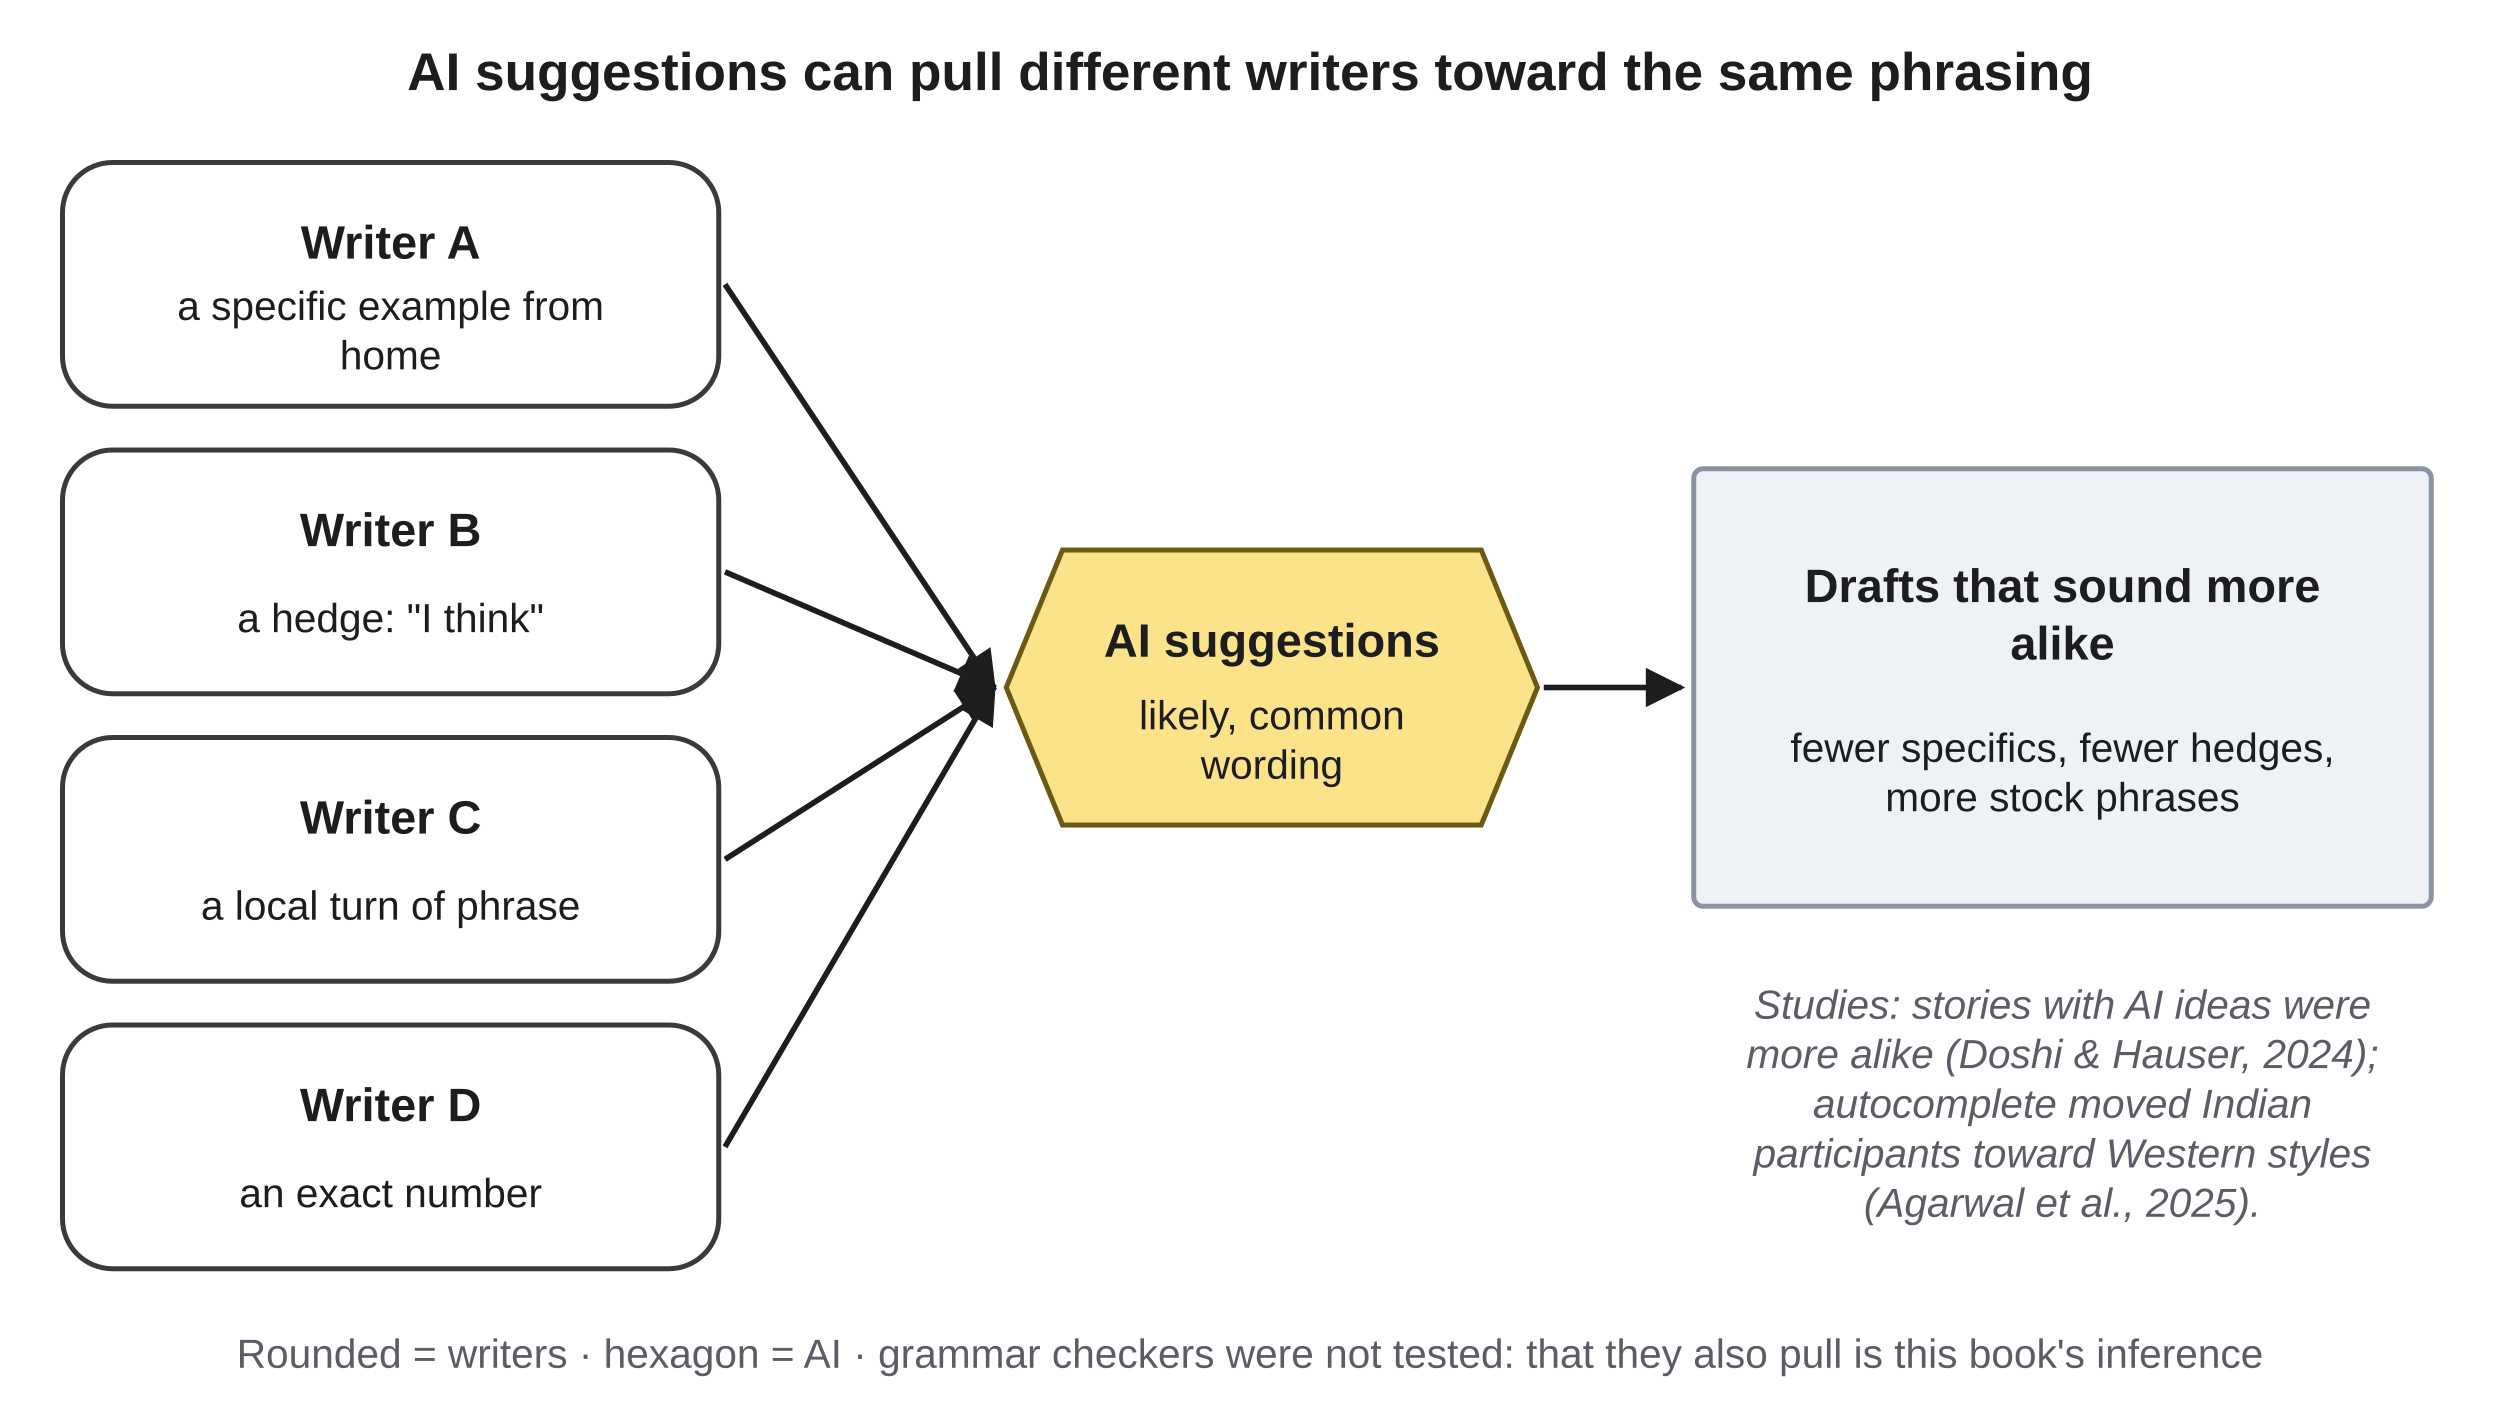
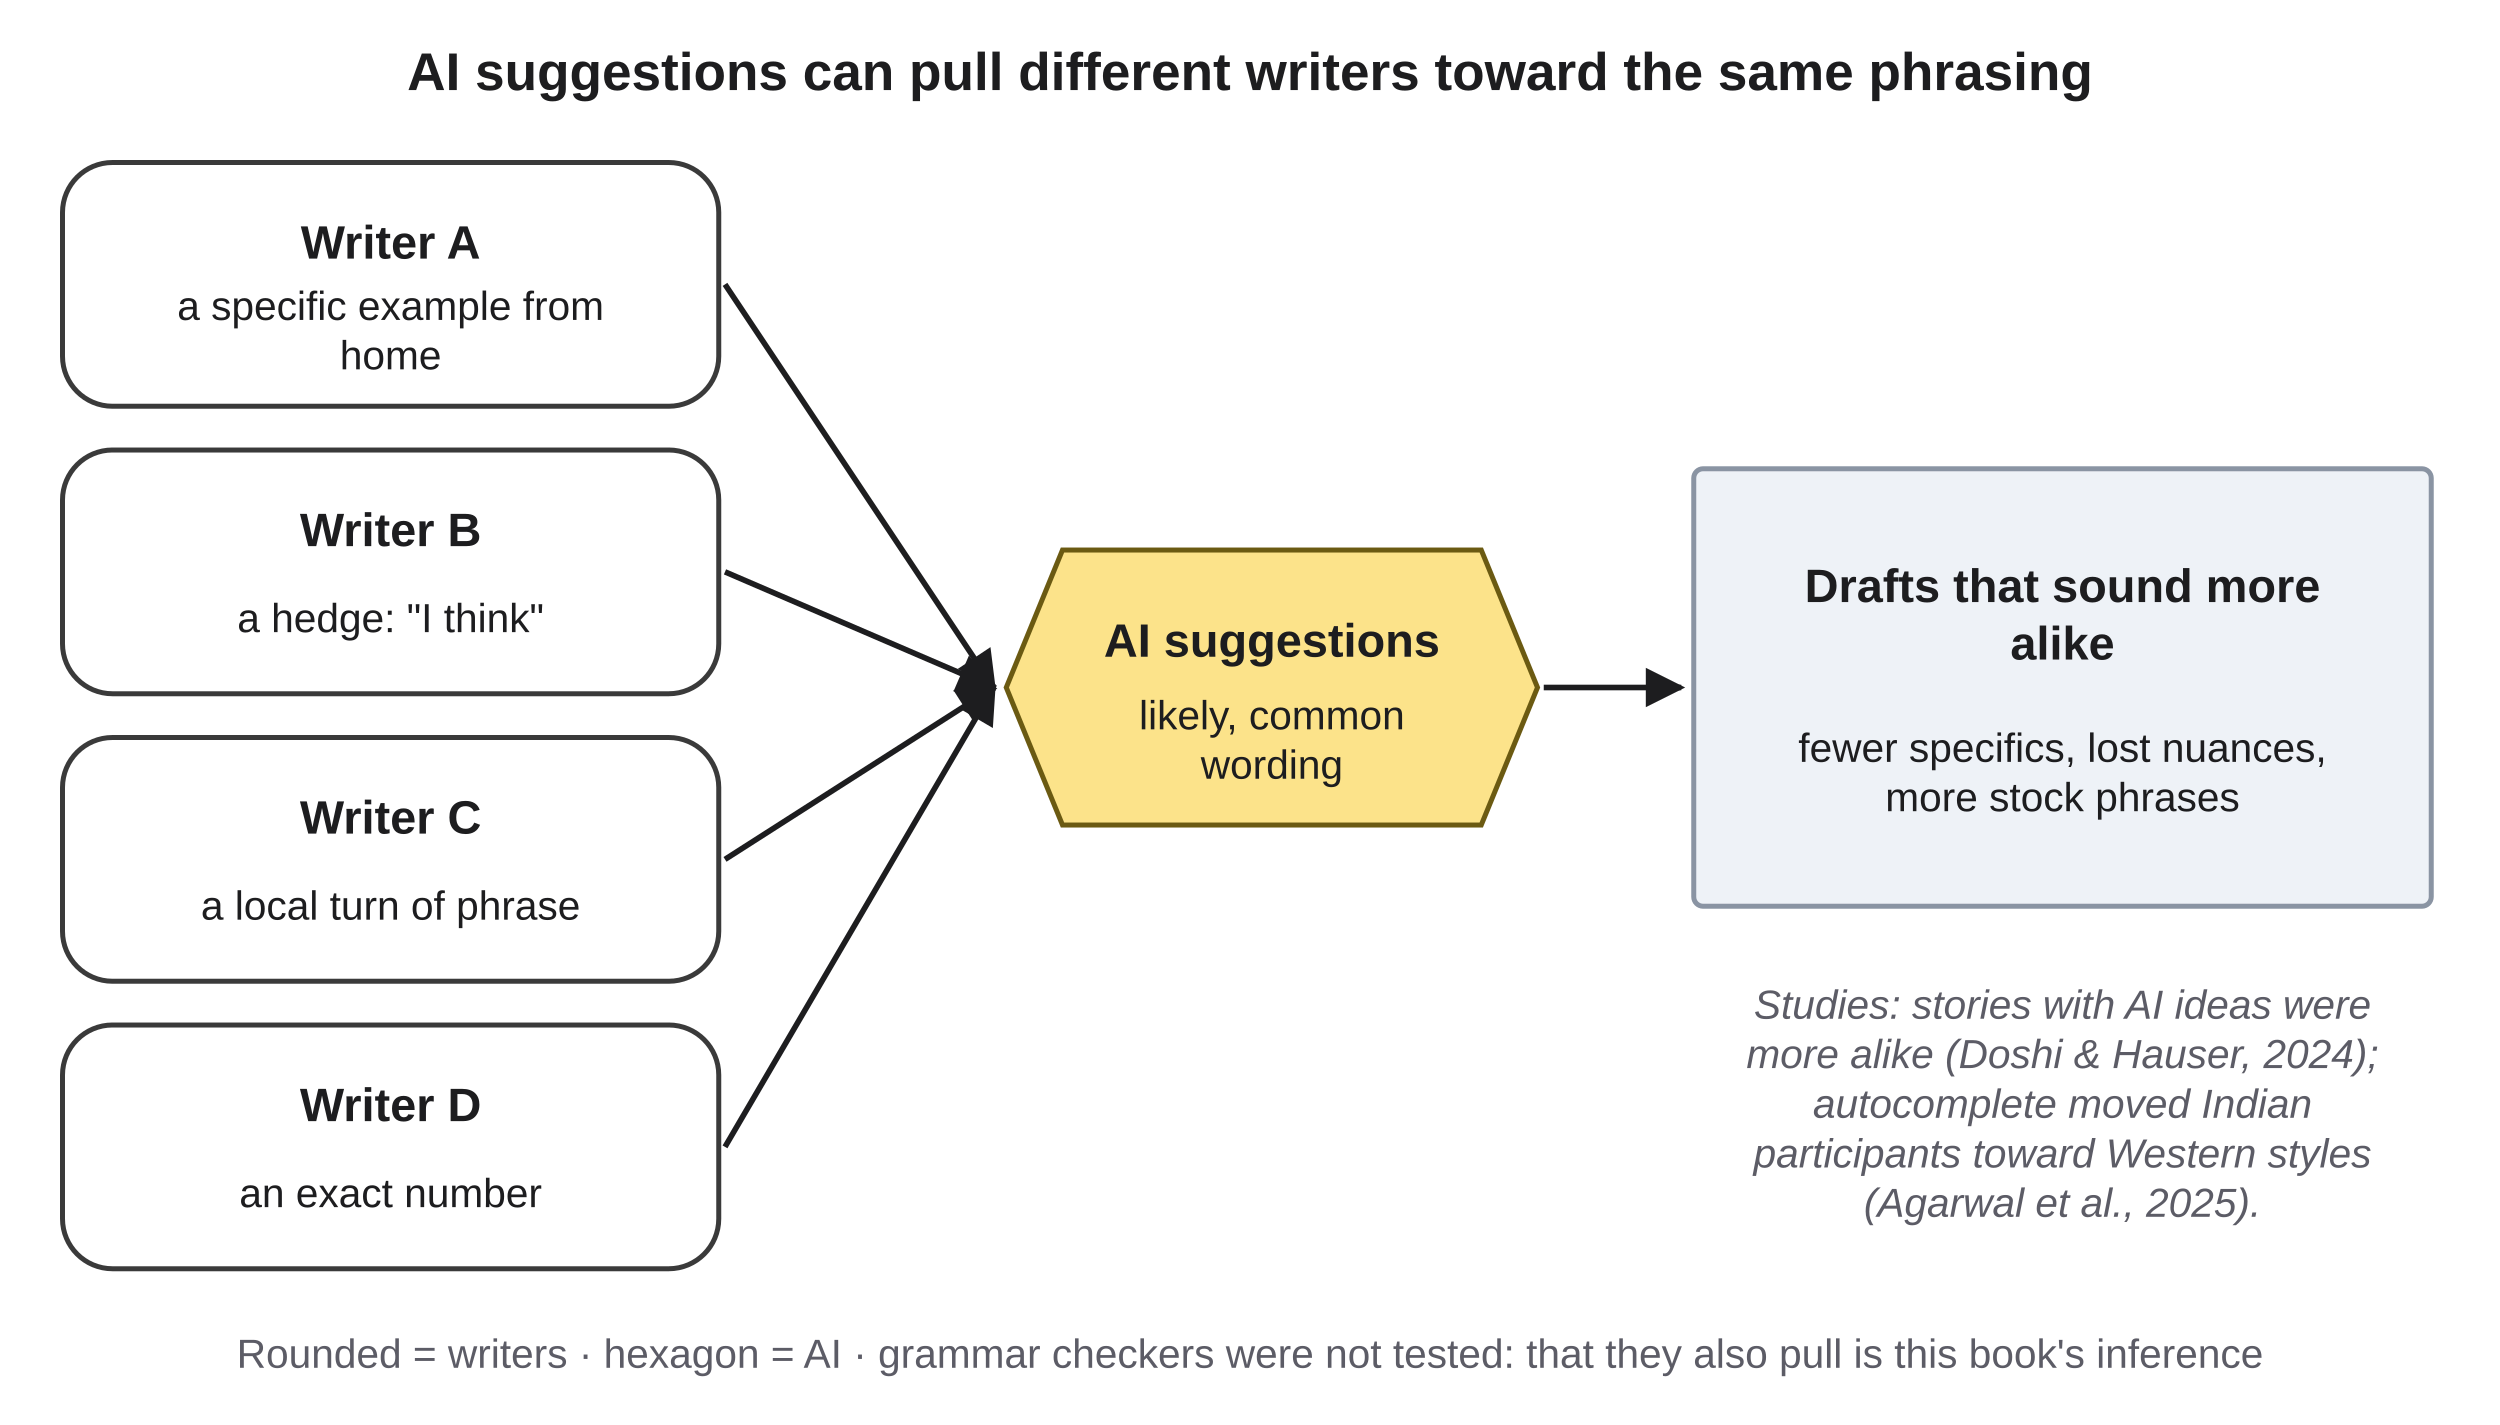
<svg xmlns="http://www.w3.org/2000/svg" viewBox="0 0 800 456" width="800" height="456" role="img" font-family="'Source Sans 3', 'Source Sans Pro', 'Helvetica Neue', Arial, sans-serif">
  <defs>
    <marker id="arrow-color" viewBox="0 0 10 10" refX="9" refY="5" markerWidth="7" markerHeight="7" orient="auto-start-reverse">
      <path d="M0,0 L10,5 L0,10 z" fill="#1D1D1F" />
    </marker>
    <pattern id="hatch" patternUnits="userSpaceOnUse" width="8" height="8" patternTransform="rotate(45)">
      <rect width="8" height="8" fill="#FFFFFF" />
      <line x1="0" y1="0" x2="0" y2="8" stroke="#9A9A9A" stroke-width="1.3" />
    </pattern>
    <pattern id="dots" patternUnits="userSpaceOnUse" width="7" height="7">
      <rect width="7" height="7" fill="#FFFFFF" />
      <circle cx="3.5" cy="3.5" r="1.2" fill="#000" />
    </pattern>
  </defs>
  <rect width="800" height="456" fill="#FFFFFF" />
  <text x="400.0" y="24.0" font-size="17" font-weight="700" text-anchor="middle" dominant-baseline="middle" fill="#1D1D1F" style="">AI suggestions can pull different writers toward the same phrasing</text>
  <rect x="20" y="52" width="210" height="78" rx="16" fill="#FFFFFF" stroke="#3A3A3A" stroke-width="1.6" />
  <text x="125.0" y="78.5" font-size="15" font-weight="600" text-anchor="middle" dominant-baseline="middle" fill="#1D1D1F" style="">Writer A</text>
  <text x="125.0" y="98.7" font-size="13" font-weight="normal" text-anchor="middle" dominant-baseline="middle" fill="#1D1D1F" style="">a specific example from</text>
  <text x="125.0" y="114.5" font-size="13" font-weight="normal" text-anchor="middle" dominant-baseline="middle" fill="#1D1D1F" style="">home</text>
  <path d="M232.0,91.0 L318.0,220.0" fill="none" stroke="#1D1D1F" stroke-width="1.8" marker-end="url(#arrow-color)" />
  <rect x="20" y="144" width="210" height="78" rx="16" fill="#FFFFFF" stroke="#3A3A3A" stroke-width="1.6" />
  <text x="125.0" y="170.5" font-size="15" font-weight="600" text-anchor="middle" dominant-baseline="middle" fill="#1D1D1F" style="">Writer B</text>
  <text x="125.0" y="198.6" font-size="13" font-weight="normal" text-anchor="middle" dominant-baseline="middle" fill="#1D1D1F" style="">a hedge: "I think"</text>
  <path d="M232.0,183.0 L318.0,220.0" fill="none" stroke="#1D1D1F" stroke-width="1.8" marker-end="url(#arrow-color)" />
  <rect x="20" y="236" width="210" height="78" rx="16" fill="#FFFFFF" stroke="#3A3A3A" stroke-width="1.6" />
  <text x="125.0" y="262.5" font-size="15" font-weight="600" text-anchor="middle" dominant-baseline="middle" fill="#1D1D1F" style="">Writer C</text>
  <text x="125.0" y="290.6" font-size="13" font-weight="normal" text-anchor="middle" dominant-baseline="middle" fill="#1D1D1F" style="">a local turn of phrase</text>
  <path d="M232.0,275.0 L318.0,220.0" fill="none" stroke="#1D1D1F" stroke-width="1.8" marker-end="url(#arrow-color)" />
  <rect x="20" y="328" width="210" height="78" rx="16" fill="#FFFFFF" stroke="#3A3A3A" stroke-width="1.6" />
  <text x="125.0" y="354.5" font-size="15" font-weight="600" text-anchor="middle" dominant-baseline="middle" fill="#1D1D1F" style="">Writer D</text>
  <text x="125.0" y="382.6" font-size="13" font-weight="normal" text-anchor="middle" dominant-baseline="middle" fill="#1D1D1F" style="">an exact number</text>
  <path d="M232.0,367.0 L318.0,220.0" fill="none" stroke="#1D1D1F" stroke-width="1.8" marker-end="url(#arrow-color)" />
  <polygon points="340.0,176.0 474.0,176.0 492.0,220.0 474.0,264.0 340.0,264.0 322.0,220.0" fill="#FCE38A" stroke="#6B5A12" stroke-width="1.6" />
  <text x="407.0" y="205.9" font-size="15" font-weight="600" text-anchor="middle" dominant-baseline="middle" fill="#1D1D1F" style="">AI suggestions</text>
  <text x="407.0" y="229.7" font-size="13" font-weight="normal" text-anchor="middle" dominant-baseline="middle" fill="#1D1D1F" style="">likely, common</text>
  <text x="407.0" y="245.5" font-size="13" font-weight="normal" text-anchor="middle" dominant-baseline="middle" fill="#1D1D1F" style="">wording</text>
  <path d="M494.0,220.0 L538.0,220.0" fill="none" stroke="#1D1D1F" stroke-width="1.8" marker-end="url(#arrow-color)" />
  <rect x="542" y="150" width="236" height="140" rx="3" fill="#EEF2F7" stroke="#8A94A3" stroke-width="1.6" />
  <text x="660.0" y="188.4" font-size="15" font-weight="600" text-anchor="middle" dominant-baseline="middle" fill="#1D1D1F" style="">Drafts that sound more</text>
  <text x="660.0" y="206.8" font-size="15" font-weight="600" text-anchor="middle" dominant-baseline="middle" fill="#1D1D1F" style="">alike</text>
-   <text x="660.0" y="240.1" font-size="13" font-weight="normal" text-anchor="middle" dominant-baseline="middle" fill="#1D1D1F" style="">fewer specifics, fewer hedges,</text>
+   <text x="660.0" y="240.1" font-size="13" font-weight="normal" text-anchor="middle" dominant-baseline="middle" fill="#1D1D1F" style="">fewer specifics, lost nuances,</text>
  <text x="660.0" y="255.9" font-size="13" font-weight="normal" text-anchor="middle" dominant-baseline="middle" fill="#1D1D1F" style="">more stock phrases</text>
  <text x="660.0" y="322.3" font-size="13" font-weight="normal" text-anchor="middle" dominant-baseline="middle" fill="#5C5C66" style="font-style:italic;">Studies: stories with AI ideas were</text>
  <text x="660.0" y="338.1" font-size="13" font-weight="normal" text-anchor="middle" dominant-baseline="middle" fill="#5C5C66" style="font-style:italic;">more alike (Doshi &amp; Hauser, 2024);</text>
  <text x="660.0" y="354.0" font-size="13" font-weight="normal" text-anchor="middle" dominant-baseline="middle" fill="#5C5C66" style="font-style:italic;">autocomplete moved Indian</text>
  <text x="660.0" y="369.9" font-size="13" font-weight="normal" text-anchor="middle" dominant-baseline="middle" fill="#5C5C66" style="font-style:italic;">participants toward Western styles</text>
  <text x="660.0" y="385.7" font-size="13" font-weight="normal" text-anchor="middle" dominant-baseline="middle" fill="#5C5C66" style="font-style:italic;">(Agarwal et al., 2025).</text>
  <text x="400.0" y="434.0" font-size="13" font-weight="normal" text-anchor="middle" dominant-baseline="middle" fill="#5C5C66" style="">Rounded = writers · hexagon = AI · grammar checkers were not tested: that they also pull is this book's inference</text>
</svg>
